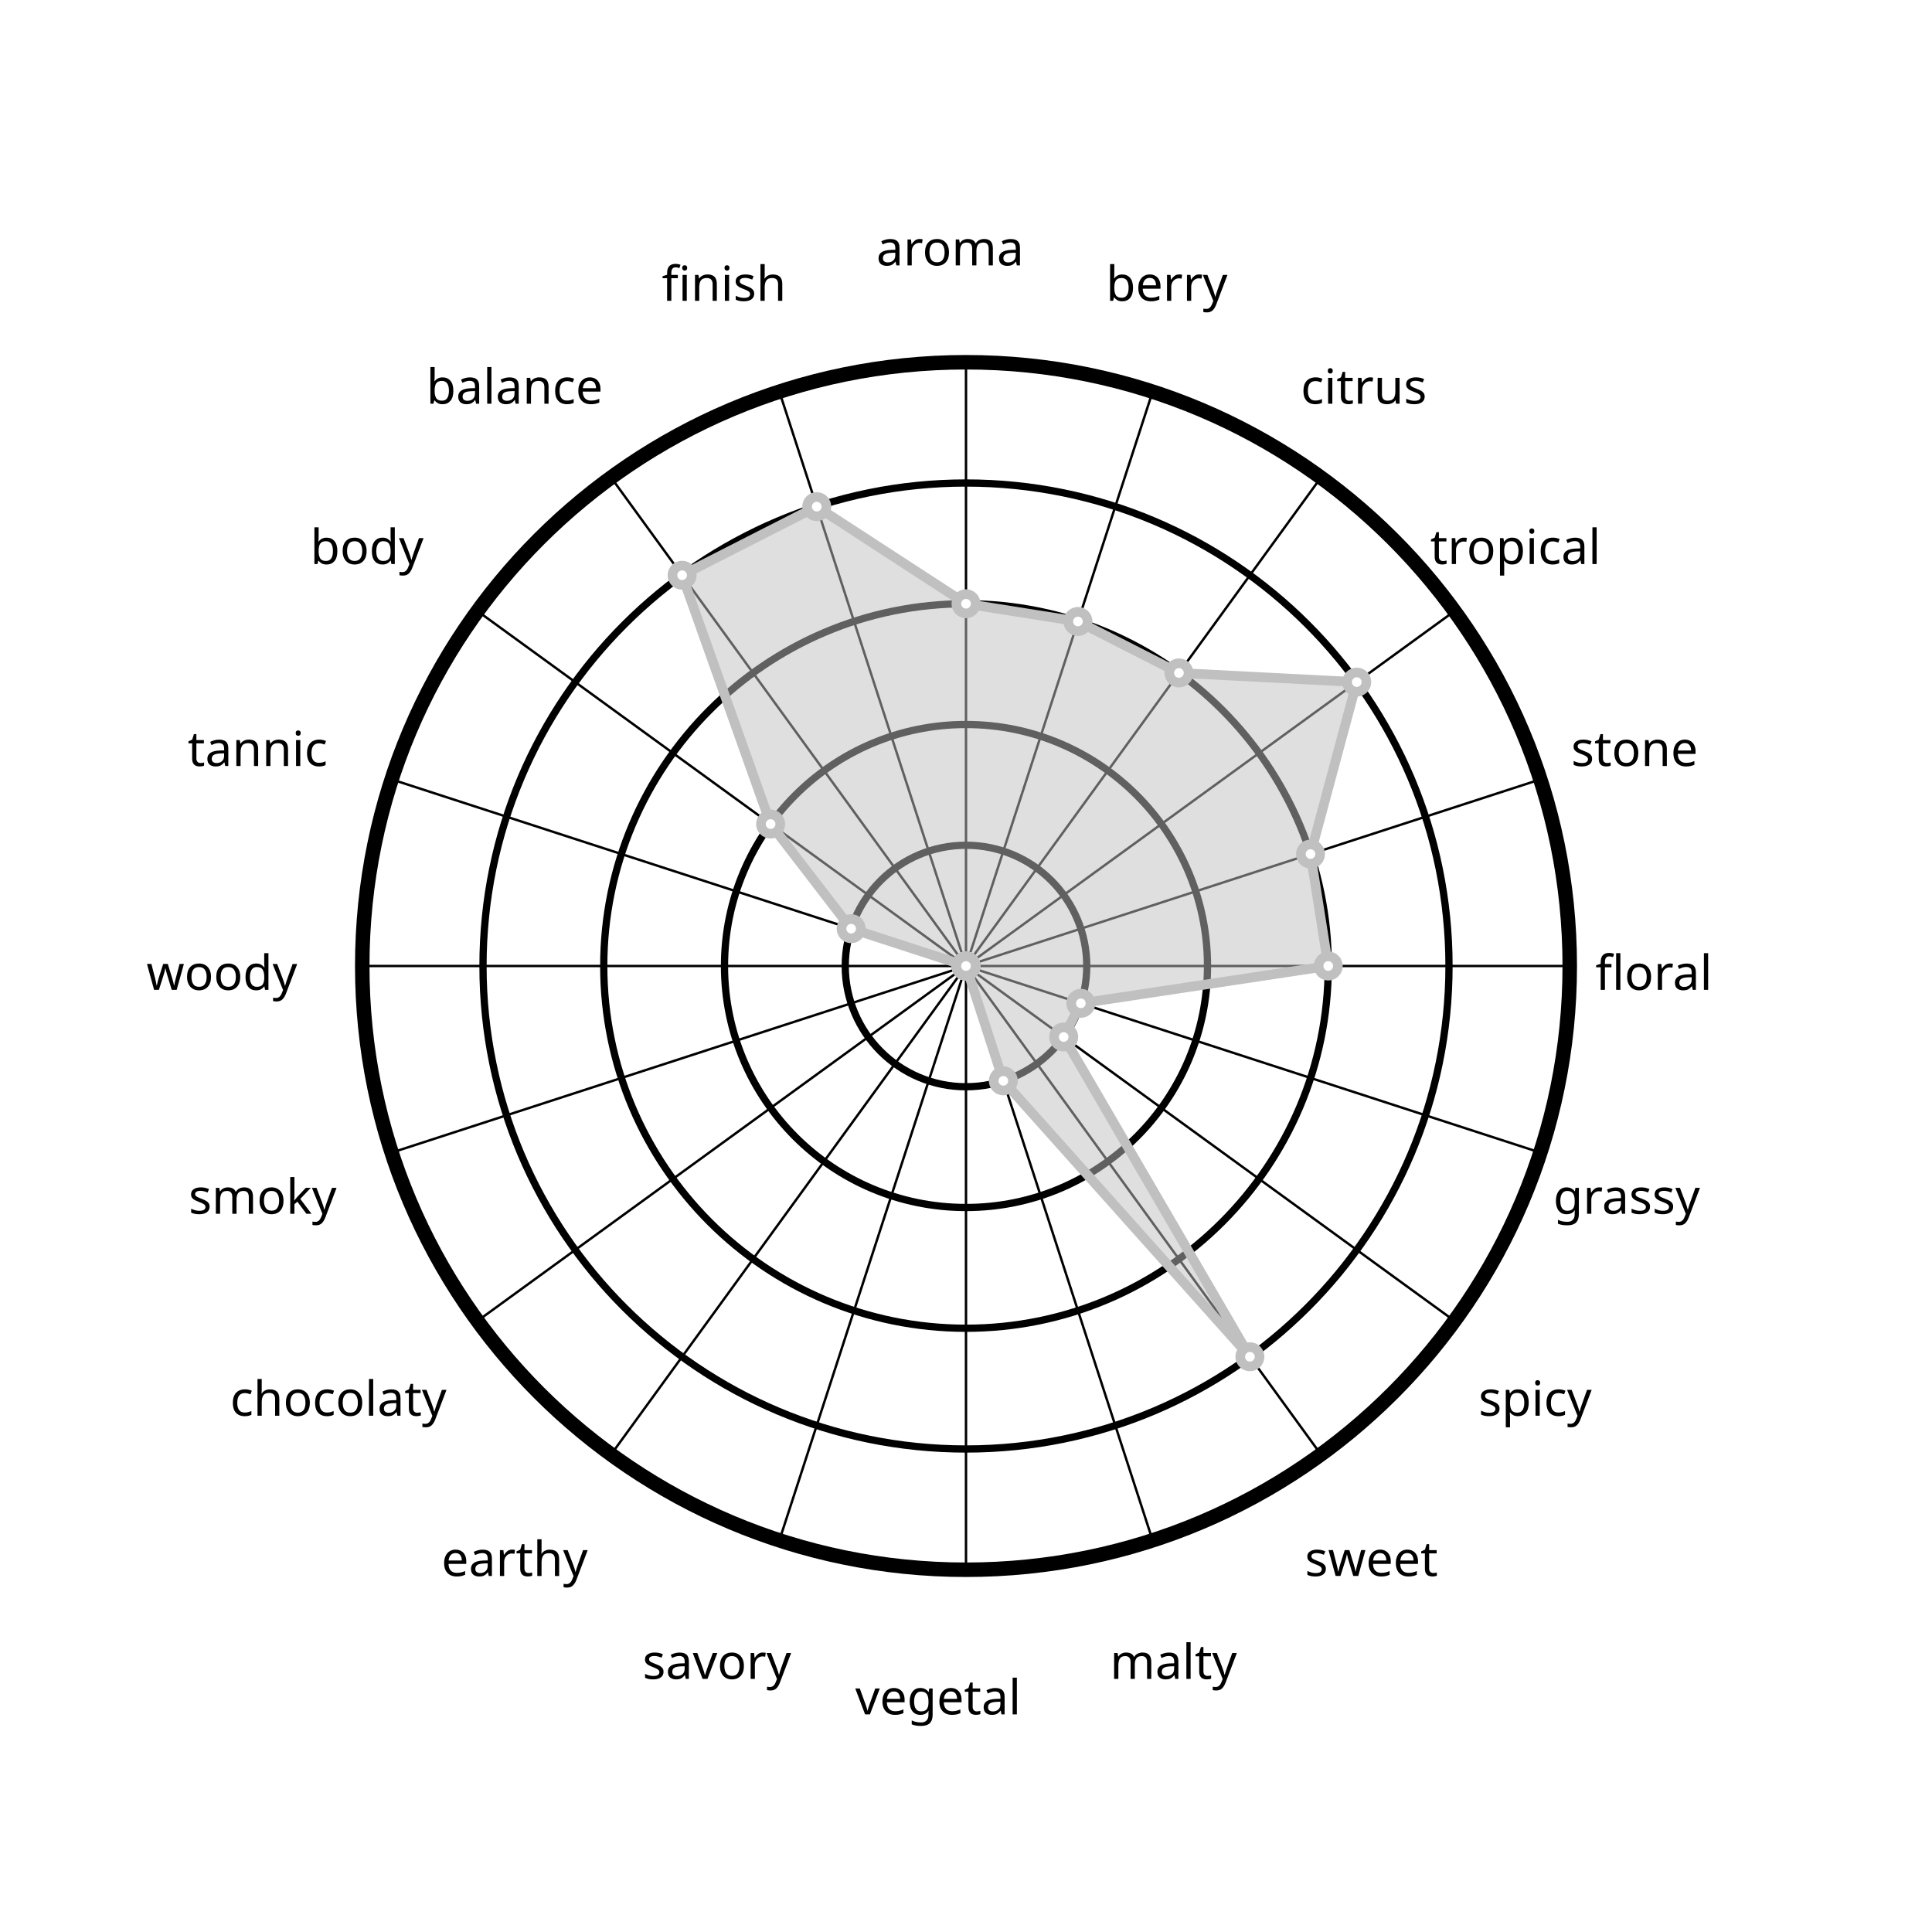
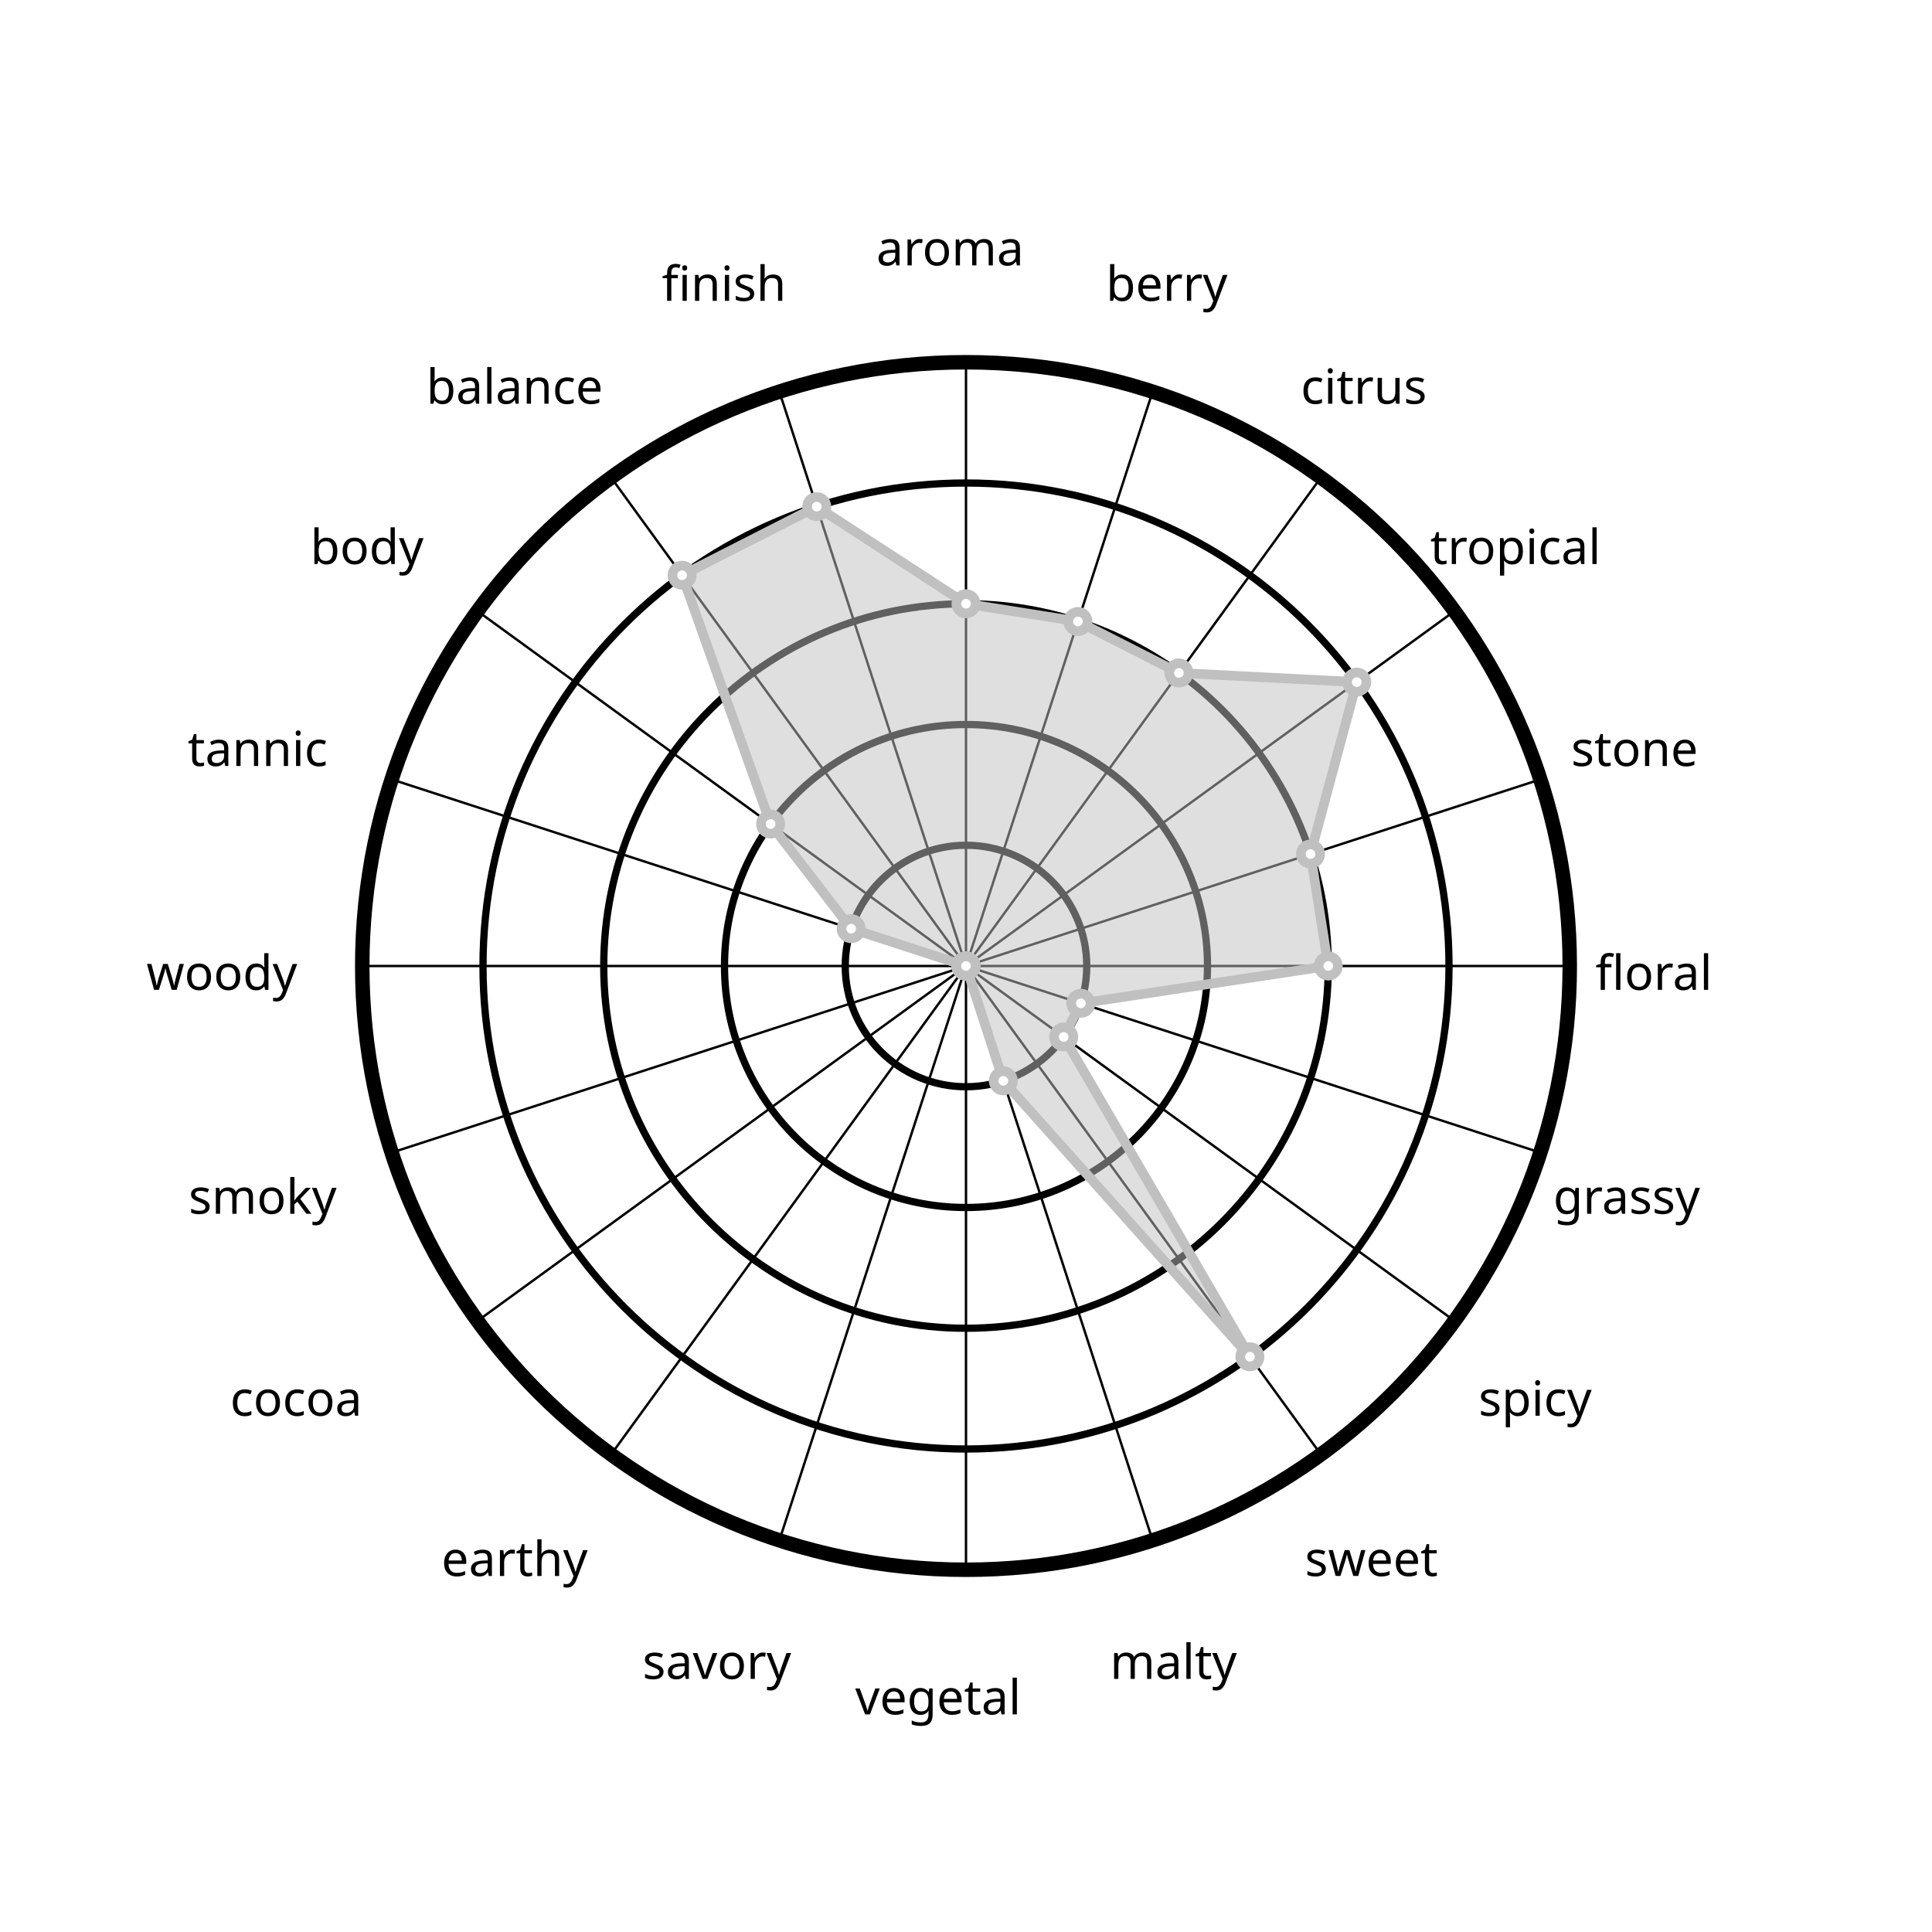
<svg xmlns="http://www.w3.org/2000/svg" id="d3wheel" class="wheel-container__flavor-wheel" viewBox="-400 -400 800 800" version="1.1" baseProfile="full" style="block-size:850px;height:850px;inline-size:850px;perspective-origin:425px 425px;transform-origin:425px 425px;width:850px;">
  <g class="flavor-wheel__ring-grid" style="block-size:auto;height:auto;inline-size:auto;overflow-block:visible;overflow-inline:visible;overflow-x:visible;overflow-y:visible;perspective-origin:400px 400px;transform-origin:0px 0px;width:auto;">
    <circle cx="0" cy="0" r="50" class="ring-grid__circle" style="block-size:auto;fill:none;height:auto;inline-size:auto;overflow-block:visible;overflow-inline:visible;overflow-x:visible;overflow-y:visible;perspective-origin:400px 400px;r:50px;stroke:rgb(0, 0, 0);stroke-width:3px;transform-origin:0px 0px;user-select:none;width:auto;" />
    <circle cx="0" cy="0" r="100" class="ring-grid__circle" style="block-size:auto;fill:none;height:auto;inline-size:auto;overflow-block:visible;overflow-inline:visible;overflow-x:visible;overflow-y:visible;perspective-origin:400px 400px;r:100px;stroke:rgb(0, 0, 0);stroke-width:3px;transform-origin:0px 0px;user-select:none;width:auto;" />
    <circle cx="0" cy="0" r="150" class="ring-grid__circle" style="block-size:auto;fill:none;height:auto;inline-size:auto;overflow-block:visible;overflow-inline:visible;overflow-x:visible;overflow-y:visible;perspective-origin:400px 400px;r:150px;stroke:rgb(0, 0, 0);stroke-width:3px;transform-origin:0px 0px;user-select:none;width:auto;" />
    <circle cx="0" cy="0" r="200" class="ring-grid__circle" style="block-size:auto;fill:none;height:auto;inline-size:auto;overflow-block:visible;overflow-inline:visible;overflow-x:visible;overflow-y:visible;perspective-origin:400px 400px;r:200px;stroke:rgb(0, 0, 0);stroke-width:3px;transform-origin:0px 0px;user-select:none;width:auto;" />
    <circle cx="0" cy="0" r="250" class="ring-grid__circle" style="block-size:auto;fill:none;height:auto;inline-size:auto;overflow-block:visible;overflow-inline:visible;overflow-x:visible;overflow-y:visible;perspective-origin:400px 400px;r:250px;stroke:rgb(0, 0, 0);stroke-width:6px;transform-origin:0px 0px;user-select:none;width:auto;" />
  </g>
  <g class="flavor-wheel__ray-grid" style="block-size:auto;height:auto;inline-size:auto;overflow-block:visible;overflow-inline:visible;overflow-x:visible;overflow-y:visible;perspective-origin:400px 400px;transform-origin:0px 0px;width:auto;">
    <line x1="0" y1="0" x2="250" y2="0" class="ray-grid__ray" style="block-size:auto;height:auto;inline-size:auto;overflow-block:visible;overflow-inline:visible;overflow-x:visible;overflow-y:visible;perspective-origin:400px 400px;stroke:rgb(0, 0, 0);transform-origin:0px 0px;user-select:none;width:auto;" />
    <line x1="0" y1="0" x2="237.764" y2="-77.254" class="ray-grid__ray" style="block-size:auto;height:auto;inline-size:auto;overflow-block:visible;overflow-inline:visible;overflow-x:visible;overflow-y:visible;perspective-origin:400px 400px;stroke:rgb(0, 0, 0);transform-origin:0px 0px;user-select:none;width:auto;" />
    <line x1="0" y1="0" x2="202.254" y2="-146.946" class="ray-grid__ray" style="block-size:auto;height:auto;inline-size:auto;overflow-block:visible;overflow-inline:visible;overflow-x:visible;overflow-y:visible;perspective-origin:400px 400px;stroke:rgb(0, 0, 0);transform-origin:0px 0px;user-select:none;width:auto;" />
    <line x1="0" y1="0" x2="146.946" y2="-202.254" class="ray-grid__ray" style="block-size:auto;height:auto;inline-size:auto;overflow-block:visible;overflow-inline:visible;overflow-x:visible;overflow-y:visible;perspective-origin:400px 400px;stroke:rgb(0, 0, 0);transform-origin:0px 0px;user-select:none;width:auto;" />
    <line x1="0" y1="0" x2="77.254" y2="-237.764" class="ray-grid__ray" style="block-size:auto;height:auto;inline-size:auto;overflow-block:visible;overflow-inline:visible;overflow-x:visible;overflow-y:visible;perspective-origin:400px 400px;stroke:rgb(0, 0, 0);transform-origin:0px 0px;user-select:none;width:auto;" />
    <line x1="0" y1="0" x2="1.5308084989341916e-14" y2="-250" class="ray-grid__ray" style="block-size:auto;height:auto;inline-size:auto;overflow-block:visible;overflow-inline:visible;overflow-x:visible;overflow-y:visible;perspective-origin:400px 400px;stroke:rgb(0, 0, 0);transform-origin:0px 0px;user-select:none;width:auto;" />
    <line x1="0" y1="0" x2="-77.254" y2="-237.764" class="ray-grid__ray" style="block-size:auto;height:auto;inline-size:auto;overflow-block:visible;overflow-inline:visible;overflow-x:visible;overflow-y:visible;perspective-origin:400px 400px;stroke:rgb(0, 0, 0);transform-origin:0px 0px;user-select:none;width:auto;" />
    <line x1="0" y1="0" x2="-146.946" y2="-202.254" class="ray-grid__ray" style="block-size:auto;height:auto;inline-size:auto;overflow-block:visible;overflow-inline:visible;overflow-x:visible;overflow-y:visible;perspective-origin:400px 400px;stroke:rgb(0, 0, 0);transform-origin:0px 0px;user-select:none;width:auto;" />
    <line x1="0" y1="0" x2="-202.254" y2="-146.946" class="ray-grid__ray" style="block-size:auto;height:auto;inline-size:auto;overflow-block:visible;overflow-inline:visible;overflow-x:visible;overflow-y:visible;perspective-origin:400px 400px;stroke:rgb(0, 0, 0);transform-origin:0px 0px;user-select:none;width:auto;" />
    <line x1="0" y1="0" x2="-237.764" y2="-77.254" class="ray-grid__ray" style="block-size:auto;height:auto;inline-size:auto;overflow-block:visible;overflow-inline:visible;overflow-x:visible;overflow-y:visible;perspective-origin:400px 400px;stroke:rgb(0, 0, 0);transform-origin:0px 0px;user-select:none;width:auto;" />
    <line x1="0" y1="0" x2="-250" y2="-3.061616997868383e-14" class="ray-grid__ray" style="block-size:auto;height:auto;inline-size:auto;overflow-block:visible;overflow-inline:visible;overflow-x:visible;overflow-y:visible;perspective-origin:400px 400px;stroke:rgb(0, 0, 0);transform-origin:0px 0px;user-select:none;width:auto;" />
    <line x1="0" y1="0" x2="-237.764" y2="77.254" class="ray-grid__ray" style="block-size:auto;height:auto;inline-size:auto;overflow-block:visible;overflow-inline:visible;overflow-x:visible;overflow-y:visible;perspective-origin:400px 400px;stroke:rgb(0, 0, 0);transform-origin:0px 0px;user-select:none;width:auto;" />
    <line x1="0" y1="0" x2="-202.254" y2="146.946" class="ray-grid__ray" style="block-size:auto;height:auto;inline-size:auto;overflow-block:visible;overflow-inline:visible;overflow-x:visible;overflow-y:visible;perspective-origin:400px 400px;stroke:rgb(0, 0, 0);transform-origin:0px 0px;user-select:none;width:auto;" />
    <line x1="0" y1="0" x2="-146.946" y2="202.254" class="ray-grid__ray" style="block-size:auto;height:auto;inline-size:auto;overflow-block:visible;overflow-inline:visible;overflow-x:visible;overflow-y:visible;perspective-origin:400px 400px;stroke:rgb(0, 0, 0);transform-origin:0px 0px;user-select:none;width:auto;" />
    <line x1="0" y1="0" x2="-77.254" y2="237.764" class="ray-grid__ray" style="block-size:auto;height:auto;inline-size:auto;overflow-block:visible;overflow-inline:visible;overflow-x:visible;overflow-y:visible;perspective-origin:400px 400px;stroke:rgb(0, 0, 0);transform-origin:0px 0px;user-select:none;width:auto;" />
    <line x1="0" y1="0" x2="-4.5924254968025744e-14" y2="250" class="ray-grid__ray" style="block-size:auto;height:auto;inline-size:auto;overflow-block:visible;overflow-inline:visible;overflow-x:visible;overflow-y:visible;perspective-origin:400px 400px;stroke:rgb(0, 0, 0);transform-origin:0px 0px;user-select:none;width:auto;" />
    <line x1="0" y1="0" x2="77.254" y2="237.764" class="ray-grid__ray" style="block-size:auto;height:auto;inline-size:auto;overflow-block:visible;overflow-inline:visible;overflow-x:visible;overflow-y:visible;perspective-origin:400px 400px;stroke:rgb(0, 0, 0);transform-origin:0px 0px;user-select:none;width:auto;" />
    <line x1="0" y1="0" x2="146.946" y2="202.254" class="ray-grid__ray" style="block-size:auto;height:auto;inline-size:auto;overflow-block:visible;overflow-inline:visible;overflow-x:visible;overflow-y:visible;perspective-origin:400px 400px;stroke:rgb(0, 0, 0);transform-origin:0px 0px;user-select:none;width:auto;" />
    <line x1="0" y1="0" x2="202.254" y2="146.946" class="ray-grid__ray" style="block-size:auto;height:auto;inline-size:auto;overflow-block:visible;overflow-inline:visible;overflow-x:visible;overflow-y:visible;perspective-origin:400px 400px;stroke:rgb(0, 0, 0);transform-origin:0px 0px;user-select:none;width:auto;" />
    <line x1="0" y1="0" x2="237.764" y2="77.254" class="ray-grid__ray" style="block-size:auto;height:auto;inline-size:auto;overflow-block:visible;overflow-inline:visible;overflow-x:visible;overflow-y:visible;perspective-origin:400px 400px;stroke:rgb(0, 0, 0);transform-origin:0px 0px;user-select:none;width:auto;" />
  </g>
  <g class="flavor-wheel__flavor-labels" style="block-size:auto;height:auto;inline-size:auto;overflow-block:visible;overflow-inline:visible;overflow-x:visible;overflow-y:visible;perspective-origin:400px 400px;transform-origin:0px 0px;width:auto;">
    <text class="flavor-labels__label" x="260.627" y="-10.118" style="block-size:auto;font-family:sans-serif;font-size:20px;height:auto;inline-size:auto;overflow-block:visible;overflow-inline:visible;overflow-x:visible;overflow-y:visible;perspective-origin:400px 400px;text-transform:uppercase;transform-origin:0px 0px;width:auto;">
      <tspan class="label__line" x="260.627" dy="1em" style="block-size:auto;font-family:sans-serif;font-size:20px;height:auto;inline-size:auto;overflow-block:visible;overflow-inline:visible;overflow-x:visible;overflow-y:visible;perspective-origin:41.333px 10.75px;text-transform:uppercase;transform-origin:0px 0px;width:auto;">floral</tspan>
    </text>
    <text class="flavor-labels__label" x="250.572" y="-102.823" style="block-size:auto;font-family:sans-serif;font-size:20px;height:auto;inline-size:auto;overflow-block:visible;overflow-inline:visible;overflow-x:visible;overflow-y:visible;perspective-origin:400px 400px;text-transform:uppercase;transform-origin:0px 0px;width:auto;">
      <tspan class="label__line" x="250.572" dy="1em" style="block-size:auto;font-family:sans-serif;font-size:20px;height:auto;inline-size:auto;overflow-block:visible;overflow-inline:visible;overflow-x:visible;overflow-y:visible;perspective-origin:36.417px 10.75px;text-transform:uppercase;transform-origin:0px 0px;width:auto;">stone</tspan>
    </text>
    <text class="flavor-labels__label" x="192.227" y="-186.453" style="block-size:auto;font-family:sans-serif;font-size:20px;height:auto;inline-size:auto;overflow-block:visible;overflow-inline:visible;overflow-x:visible;overflow-y:visible;perspective-origin:400px 400px;text-transform:uppercase;transform-origin:0px 0px;width:auto;">
      <tspan class="label__line" x="192.227" dy="1em" style="block-size:auto;font-family:sans-serif;font-size:20px;height:auto;inline-size:auto;overflow-block:visible;overflow-inline:visible;overflow-x:visible;overflow-y:visible;perspective-origin:53.133px 10.75px;text-transform:uppercase;transform-origin:0px 0px;width:auto;">tropical</tspan>
    </text>
    <text class="flavor-labels__label" x="138.641" y="-252.823" style="block-size:auto;font-family:sans-serif;font-size:20px;height:auto;inline-size:auto;overflow-block:visible;overflow-inline:visible;overflow-x:visible;overflow-y:visible;perspective-origin:400px 400px;text-transform:uppercase;transform-origin:0px 0px;width:auto;">
      <tspan class="label__line" x="138.641" dy="1em" style="block-size:auto;font-family:sans-serif;font-size:20px;height:auto;inline-size:auto;overflow-block:visible;overflow-inline:visible;overflow-x:visible;overflow-y:visible;perspective-origin:39.55px 10.75px;text-transform:uppercase;transform-origin:0px 0px;width:auto;">citrus</tspan>
    </text>
    <text class="flavor-labels__label" x="57.96" y="-295.435" style="block-size:auto;font-family:sans-serif;font-size:20px;height:auto;inline-size:auto;overflow-block:visible;overflow-inline:visible;overflow-x:visible;overflow-y:visible;perspective-origin:400px 400px;text-transform:uppercase;transform-origin:0px 0px;width:auto;">
      <tspan class="label__line" x="57.96" dy="1em" style="block-size:auto;font-family:sans-serif;font-size:20px;height:auto;inline-size:auto;overflow-block:visible;overflow-inline:visible;overflow-x:visible;overflow-y:visible;perspective-origin:36.417px 10.75px;text-transform:uppercase;transform-origin:0px 0px;width:auto;">berry</tspan>
    </text>
    <text class="flavor-labels__label" x="-37.137" y="-310.118" style="block-size:auto;font-family:sans-serif;font-size:20px;height:auto;inline-size:auto;overflow-block:visible;overflow-inline:visible;overflow-x:visible;overflow-y:visible;perspective-origin:400px 400px;text-transform:uppercase;transform-origin:0px 0px;width:auto;">
      <tspan class="label__line" x="-37.137" dy="1em" style="block-size:auto;font-family:sans-serif;font-size:20px;height:auto;inline-size:auto;overflow-block:visible;overflow-inline:visible;overflow-x:visible;overflow-y:visible;perspective-origin:38.958px 10.75px;text-transform:uppercase;transform-origin:0px 0px;width:auto;">aroma</tspan>
    </text>
    <text class="flavor-labels__label" x="-125.952" y="-295.435" style="block-size:auto;font-family:sans-serif;font-size:20px;height:auto;inline-size:auto;overflow-block:visible;overflow-inline:visible;overflow-x:visible;overflow-y:visible;perspective-origin:400px 400px;text-transform:uppercase;transform-origin:0px 0px;width:auto;">
      <tspan class="label__line" x="-125.952" dy="1em" style="block-size:auto;font-family:sans-serif;font-size:20px;height:auto;inline-size:auto;overflow-block:visible;overflow-inline:visible;overflow-x:visible;overflow-y:visible;perspective-origin:34.825px 10.75px;text-transform:uppercase;transform-origin:0px 0px;width:auto;">finish</tspan>
    </text>
    <text class="flavor-labels__label" x="-223.481" y="-252.823" style="block-size:auto;font-family:sans-serif;font-size:20px;height:auto;inline-size:auto;overflow-block:visible;overflow-inline:visible;overflow-x:visible;overflow-y:visible;perspective-origin:400px 400px;text-transform:uppercase;transform-origin:0px 0px;width:auto;">
      <tspan class="label__line" x="-223.481" dy="1em" style="block-size:auto;font-family:sans-serif;font-size:20px;height:auto;inline-size:auto;overflow-block:visible;overflow-inline:visible;overflow-x:visible;overflow-y:visible;perspective-origin:49.592px 10.75px;text-transform:uppercase;transform-origin:0px 0px;width:auto;">balance</tspan>
    </text>
    <text class="flavor-labels__label" x="-271.513" y="-186.453" style="block-size:auto;font-family:sans-serif;font-size:20px;height:auto;inline-size:auto;overflow-block:visible;overflow-inline:visible;overflow-x:visible;overflow-y:visible;perspective-origin:400px 400px;text-transform:uppercase;transform-origin:0px 0px;width:auto;">
      <tspan class="label__line" x="-271.513" dy="1em" style="block-size:auto;font-family:sans-serif;font-size:20px;height:auto;inline-size:auto;overflow-block:visible;overflow-inline:visible;overflow-x:visible;overflow-y:visible;perspective-origin:30.108px 10.75px;text-transform:uppercase;transform-origin:0px 0px;width:auto;">body</tspan>
    </text>
    <text class="flavor-labels__label" x="-322.274" y="-102.823" style="block-size:auto;font-family:sans-serif;font-size:20px;height:auto;inline-size:auto;overflow-block:visible;overflow-inline:visible;overflow-x:visible;overflow-y:visible;perspective-origin:400px 400px;text-transform:uppercase;transform-origin:0px 0px;width:auto;">
      <tspan class="label__line" x="-322.274" dy="1em" style="block-size:auto;font-family:sans-serif;font-size:20px;height:auto;inline-size:auto;overflow-block:visible;overflow-inline:visible;overflow-x:visible;overflow-y:visible;perspective-origin:38.767px 10.75px;text-transform:uppercase;transform-origin:0px 0px;width:auto;">tannic</tspan>
    </text>
    <text class="flavor-labels__label" x="-339.357" y="-10.118" style="block-size:auto;font-family:sans-serif;font-size:20px;height:auto;inline-size:auto;overflow-block:visible;overflow-inline:visible;overflow-x:visible;overflow-y:visible;perspective-origin:400px 400px;text-transform:uppercase;transform-origin:0px 0px;width:auto;">
      <tspan class="label__line" x="-339.357" dy="1em" style="block-size:auto;font-family:sans-serif;font-size:20px;height:auto;inline-size:auto;overflow-block:visible;overflow-inline:visible;overflow-x:visible;overflow-y:visible;perspective-origin:41.317px 10.75px;text-transform:uppercase;transform-origin:0px 0px;width:auto;">woody</tspan>
    </text>
    <text class="flavor-labels__label" x="-321.897" y="82.587" style="block-size:auto;font-family:sans-serif;font-size:20px;height:auto;inline-size:auto;overflow-block:visible;overflow-inline:visible;overflow-x:visible;overflow-y:visible;perspective-origin:400px 400px;text-transform:uppercase;transform-origin:0px 0px;width:auto;">
      <tspan class="label__line" x="-321.897" dy="1em" style="block-size:auto;font-family:sans-serif;font-size:20px;height:auto;inline-size:auto;overflow-block:visible;overflow-inline:visible;overflow-x:visible;overflow-y:visible;perspective-origin:38.367px 10.75px;text-transform:uppercase;transform-origin:0px 0px;width:auto;">smoky</tspan>
    </text>
    <text class="flavor-labels__label" x="-304.674" y="166.218" style="block-size:auto;font-family:sans-serif;font-size:20px;height:auto;inline-size:auto;overflow-block:visible;overflow-inline:visible;overflow-x:visible;overflow-y:visible;perspective-origin:400px 400px;text-transform:uppercase;transform-origin:0px 0px;width:auto;">
-       <tspan class="label__line" x="-304.674" dy="1em" style="block-size:auto;font-family:sans-serif;font-size:20px;height:auto;inline-size:auto;overflow-block:visible;overflow-inline:visible;overflow-x:visible;overflow-y:visible;perspective-origin:65.342px 10.75px;text-transform:uppercase;transform-origin:0px 0px;width:auto;">chocolaty</tspan>
+       <tspan class="label__line" x="-304.674" dy="1em" style="block-size:auto;font-family:sans-serif;font-size:20px;height:auto;inline-size:auto;overflow-block:visible;overflow-inline:visible;overflow-x:visible;overflow-y:visible;perspective-origin:65.342px 10.75px;text-transform:uppercase;transform-origin:0px 0px;width:auto;">cocoa</tspan>
    </text>
    <text class="flavor-labels__label" x="-217.19" y="232.587" style="block-size:auto;font-family:sans-serif;font-size:20px;height:auto;inline-size:auto;overflow-block:visible;overflow-inline:visible;overflow-x:visible;overflow-y:visible;perspective-origin:400px 400px;text-transform:uppercase;transform-origin:0px 0px;width:auto;">
      <tspan class="label__line" x="-217.19" dy="1em" style="block-size:auto;font-family:sans-serif;font-size:20px;height:auto;inline-size:auto;overflow-block:visible;overflow-inline:visible;overflow-x:visible;overflow-y:visible;perspective-origin:42.908px 10.75px;text-transform:uppercase;transform-origin:0px 0px;width:auto;">earthy</tspan>
    </text>
    <text class="flavor-labels__label" x="-133.936" y="275.199" style="block-size:auto;font-family:sans-serif;font-size:20px;height:auto;inline-size:auto;overflow-block:visible;overflow-inline:visible;overflow-x:visible;overflow-y:visible;perspective-origin:400px 400px;text-transform:uppercase;transform-origin:0px 0px;width:auto;">
      <tspan class="label__line" x="-133.936" dy="1em" style="block-size:auto;font-family:sans-serif;font-size:20px;height:auto;inline-size:auto;overflow-block:visible;overflow-inline:visible;overflow-x:visible;overflow-y:visible;perspective-origin:43.308px 10.75px;text-transform:uppercase;transform-origin:0px 0px;width:auto;">savory</tspan>
    </text>
    <text class="flavor-labels__label" x="-45.851" y="289.882" style="block-size:auto;font-family:sans-serif;font-size:20px;height:auto;inline-size:auto;overflow-block:visible;overflow-inline:visible;overflow-x:visible;overflow-y:visible;perspective-origin:400px 400px;text-transform:uppercase;transform-origin:0px 0px;width:auto;">
      <tspan class="label__line" x="-45.851" dy="1em" style="block-size:auto;font-family:sans-serif;font-size:20px;height:auto;inline-size:auto;overflow-block:visible;overflow-inline:visible;overflow-x:visible;overflow-y:visible;perspective-origin:48.217px 10.75px;text-transform:uppercase;transform-origin:0px 0px;width:auto;">vegetal</tspan>
    </text>
    <text class="flavor-labels__label" x="59.638" y="275.199" style="block-size:auto;font-family:sans-serif;font-size:20px;height:auto;inline-size:auto;overflow-block:visible;overflow-inline:visible;overflow-x:visible;overflow-y:visible;perspective-origin:400px 400px;text-transform:uppercase;transform-origin:0px 0px;width:auto;">
      <tspan class="label__line" x="59.638" dy="1em" style="block-size:auto;font-family:sans-serif;font-size:20px;height:auto;inline-size:auto;overflow-block:visible;overflow-inline:visible;overflow-x:visible;overflow-y:visible;perspective-origin:34.633px 10.75px;text-transform:uppercase;transform-origin:0px 0px;width:auto;">malty</tspan>
    </text>
    <text class="flavor-labels__label" x="140.32" y="232.587" style="block-size:auto;font-family:sans-serif;font-size:20px;height:auto;inline-size:auto;overflow-block:visible;overflow-inline:visible;overflow-x:visible;overflow-y:visible;perspective-origin:400px 400px;text-transform:uppercase;transform-origin:0px 0px;width:auto;">
      <tspan class="label__line" x="140.32" dy="1em" style="block-size:auto;font-family:sans-serif;font-size:20px;height:auto;inline-size:auto;overflow-block:visible;overflow-inline:visible;overflow-x:visible;overflow-y:visible;perspective-origin:37.767px 10.75px;text-transform:uppercase;transform-origin:0px 0px;width:auto;">sweet</tspan>
    </text>
    <text class="flavor-labels__label" x="212.235" y="166.218" style="block-size:auto;font-family:sans-serif;font-size:20px;height:auto;inline-size:auto;overflow-block:visible;overflow-inline:visible;overflow-x:visible;overflow-y:visible;perspective-origin:400px 400px;text-transform:uppercase;transform-origin:0px 0px;width:auto;">
      <tspan class="label__line" x="212.235" dy="1em" style="block-size:auto;font-family:sans-serif;font-size:20px;height:auto;inline-size:auto;overflow-block:visible;overflow-inline:visible;overflow-x:visible;overflow-y:visible;perspective-origin:31.875px 10.75px;text-transform:uppercase;transform-origin:0px 0px;width:auto;">spicy</tspan>
    </text>
    <text class="flavor-labels__label" x="243.176" y="82.587" style="block-size:auto;font-family:sans-serif;font-size:20px;height:auto;inline-size:auto;overflow-block:visible;overflow-inline:visible;overflow-x:visible;overflow-y:visible;perspective-origin:400px 400px;text-transform:uppercase;transform-origin:0px 0px;width:auto;">
      <tspan class="label__line" x="243.176" dy="1em" style="block-size:auto;font-family:sans-serif;font-size:20px;height:auto;inline-size:auto;overflow-block:visible;overflow-inline:visible;overflow-x:visible;overflow-y:visible;perspective-origin:44.275px 10.75px;text-transform:uppercase;transform-origin:0px 0px;width:auto;">grassy</tspan>
    </text>
  </g>
  <g class="flavor-wheel__data-polyline" style="block-size:auto;height:auto;inline-size:auto;overflow-block:visible;overflow-inline:visible;overflow-x:visible;overflow-y:visible;perspective-origin:400px 400px;transform-origin:0px 0px;width:auto;">
    <path class="data-polyline__path" d="M150,0L142.658,-46.353L161.803,-117.557L88.168,-121.353L46.353,-142.658L9.184850993605149e-15,-150L-61.803,-190.211L-117.557,-161.803L-80.902,-58.779L-47.553,-15.451L0,0L0,0L0,0L0,0L0,0L0,0L15.451,47.553L117.557,161.803L40.451,29.389L47.553,15.451L150,0" style="block-size:auto;d:path(&quot;M 150 0 L 142.658 -46.353 L 161.803 -117.557 L 88.168 -121.353 L 46.353 -142.658 L 9.18485e-15 -150 L -61.803 -190.211 L -117.557 -161.803 L -80.902 -58.779 L -47.553 -15.451 L 0 0 L 0 0 L 0 0 L 0 0 L 0 0 L 0 0 L 15.451 47.553 L 117.557 161.803 L 40.451 29.389 L 47.553 15.451 L 150 0&quot;);fill:rgba(192, 192, 192, 0.5);height:auto;inline-size:auto;overflow-block:visible;overflow-inline:visible;overflow-x:visible;overflow-y:visible;perspective-origin:400px 400px;stroke:rgb(192, 192, 192);stroke-width:4px;transform-origin:0px 0px;user-select:none;width:auto;" />
  </g>
  <g class="flavor-wheel__data-points" style="block-size:auto;height:auto;inline-size:auto;overflow-block:visible;overflow-inline:visible;overflow-x:visible;overflow-y:visible;perspective-origin:400px 400px;transform-origin:0px 0px;width:auto;">
    <g class="data-points__point-group" style="block-size:auto;height:auto;inline-size:auto;overflow-block:visible;overflow-inline:visible;overflow-x:visible;overflow-y:visible;perspective-origin:400px 400px;transform-origin:0px 0px;width:auto;">
      <circle class="data-points__point" r="4" cx="150" cy="0" style="block-size:auto;cx:150px;fill:rgb(255, 255, 255);height:auto;inline-size:auto;overflow-block:visible;overflow-inline:visible;overflow-x:visible;overflow-y:visible;perspective-origin:400px 400px;r:4px;stroke:rgb(192, 192, 192);stroke-width:4px;transform-origin:0px 0px;user-select:none;width:auto;" />
      <circle class="data-points__point" r="4" cx="142.658" cy="-46.353" style="block-size:auto;cx:142.658px;cy:-46.353px;fill:rgb(255, 255, 255);height:auto;inline-size:auto;overflow-block:visible;overflow-inline:visible;overflow-x:visible;overflow-y:visible;perspective-origin:400px 400px;r:4px;stroke:rgb(192, 192, 192);stroke-width:4px;transform-origin:0px 0px;user-select:none;width:auto;" />
      <circle class="data-points__point" r="4" cx="161.803" cy="-117.557" style="block-size:auto;cx:161.803px;cy:-117.557px;fill:rgb(255, 255, 255);height:auto;inline-size:auto;overflow-block:visible;overflow-inline:visible;overflow-x:visible;overflow-y:visible;perspective-origin:400px 400px;r:4px;stroke:rgb(192, 192, 192);stroke-width:4px;transform-origin:0px 0px;user-select:none;width:auto;" />
      <circle class="data-points__point" r="4" cx="88.168" cy="-121.353" style="block-size:auto;cx:88.168px;cy:-121.353px;fill:rgb(255, 255, 255);height:auto;inline-size:auto;overflow-block:visible;overflow-inline:visible;overflow-x:visible;overflow-y:visible;perspective-origin:400px 400px;r:4px;stroke:rgb(192, 192, 192);stroke-width:4px;transform-origin:0px 0px;user-select:none;width:auto;" />
      <circle class="data-points__point" r="4" cx="46.353" cy="-142.658" style="block-size:auto;cx:46.353px;cy:-142.658px;fill:rgb(255, 255, 255);height:auto;inline-size:auto;overflow-block:visible;overflow-inline:visible;overflow-x:visible;overflow-y:visible;perspective-origin:400px 400px;r:4px;stroke:rgb(192, 192, 192);stroke-width:4px;transform-origin:0px 0px;user-select:none;width:auto;" />
      <circle class="data-points__point" r="4" cx="9.184850993605149e-15" cy="-150" style="block-size:auto;cx:9.18485e-15px;cy:-150px;fill:rgb(255, 255, 255);height:auto;inline-size:auto;overflow-block:visible;overflow-inline:visible;overflow-x:visible;overflow-y:visible;perspective-origin:400px 400px;r:4px;stroke:rgb(192, 192, 192);stroke-width:4px;transform-origin:0px 0px;user-select:none;width:auto;" />
      <circle class="data-points__point" r="4" cx="-61.803" cy="-190.211" style="block-size:auto;cx:-61.803px;cy:-190.211px;fill:rgb(255, 255, 255);height:auto;inline-size:auto;overflow-block:visible;overflow-inline:visible;overflow-x:visible;overflow-y:visible;perspective-origin:400px 400px;r:4px;stroke:rgb(192, 192, 192);stroke-width:4px;transform-origin:0px 0px;user-select:none;width:auto;" />
      <circle class="data-points__point" r="4" cx="-117.557" cy="-161.803" style="block-size:auto;cx:-117.557px;cy:-161.803px;fill:rgb(255, 255, 255);height:auto;inline-size:auto;overflow-block:visible;overflow-inline:visible;overflow-x:visible;overflow-y:visible;perspective-origin:400px 400px;r:4px;stroke:rgb(192, 192, 192);stroke-width:4px;transform-origin:0px 0px;user-select:none;width:auto;" />
      <circle class="data-points__point" r="4" cx="-80.902" cy="-58.779" style="block-size:auto;cx:-80.902px;cy:-58.779px;fill:rgb(255, 255, 255);height:auto;inline-size:auto;overflow-block:visible;overflow-inline:visible;overflow-x:visible;overflow-y:visible;perspective-origin:400px 400px;r:4px;stroke:rgb(192, 192, 192);stroke-width:4px;transform-origin:0px 0px;user-select:none;width:auto;" />
      <circle class="data-points__point" r="4" cx="-47.553" cy="-15.451" style="block-size:auto;cx:-47.553px;cy:-15.451px;fill:rgb(255, 255, 255);height:auto;inline-size:auto;overflow-block:visible;overflow-inline:visible;overflow-x:visible;overflow-y:visible;perspective-origin:400px 400px;r:4px;stroke:rgb(192, 192, 192);stroke-width:4px;transform-origin:0px 0px;user-select:none;width:auto;" />
      <circle class="data-points__point" r="4" cx="0" cy="0" style="block-size:auto;fill:rgb(255, 255, 255);height:auto;inline-size:auto;overflow-block:visible;overflow-inline:visible;overflow-x:visible;overflow-y:visible;perspective-origin:400px 400px;r:4px;stroke:rgb(192, 192, 192);stroke-width:4px;transform-origin:0px 0px;user-select:none;width:auto;" />
      <circle class="data-points__point" r="4" cx="0" cy="0" style="block-size:auto;fill:rgb(255, 255, 255);height:auto;inline-size:auto;overflow-block:visible;overflow-inline:visible;overflow-x:visible;overflow-y:visible;perspective-origin:400px 400px;r:4px;stroke:rgb(192, 192, 192);stroke-width:4px;transform-origin:0px 0px;user-select:none;width:auto;" />
      <circle class="data-points__point" r="4" cx="0" cy="0" style="block-size:auto;fill:rgb(255, 255, 255);height:auto;inline-size:auto;overflow-block:visible;overflow-inline:visible;overflow-x:visible;overflow-y:visible;perspective-origin:400px 400px;r:4px;stroke:rgb(192, 192, 192);stroke-width:4px;transform-origin:0px 0px;user-select:none;width:auto;" />
      <circle class="data-points__point" r="4" cx="0" cy="0" style="block-size:auto;fill:rgb(255, 255, 255);height:auto;inline-size:auto;overflow-block:visible;overflow-inline:visible;overflow-x:visible;overflow-y:visible;perspective-origin:400px 400px;r:4px;stroke:rgb(192, 192, 192);stroke-width:4px;transform-origin:0px 0px;user-select:none;width:auto;" />
      <circle class="data-points__point" r="4" cx="0" cy="0" style="block-size:auto;fill:rgb(255, 255, 255);height:auto;inline-size:auto;overflow-block:visible;overflow-inline:visible;overflow-x:visible;overflow-y:visible;perspective-origin:400px 400px;r:4px;stroke:rgb(192, 192, 192);stroke-width:4px;transform-origin:0px 0px;user-select:none;width:auto;" />
      <circle class="data-points__point" r="4" cx="0" cy="0" style="block-size:auto;fill:rgb(255, 255, 255);height:auto;inline-size:auto;overflow-block:visible;overflow-inline:visible;overflow-x:visible;overflow-y:visible;perspective-origin:400px 400px;r:4px;stroke:rgb(192, 192, 192);stroke-width:4px;transform-origin:0px 0px;user-select:none;width:auto;" />
      <circle class="data-points__point" r="4" cx="15.451" cy="47.553" style="block-size:auto;cx:15.451px;cy:47.553px;fill:rgb(255, 255, 255);height:auto;inline-size:auto;overflow-block:visible;overflow-inline:visible;overflow-x:visible;overflow-y:visible;perspective-origin:400px 400px;r:4px;stroke:rgb(192, 192, 192);stroke-width:4px;transform-origin:0px 0px;user-select:none;width:auto;" />
      <circle class="data-points__point" r="4" cx="117.557" cy="161.803" style="block-size:auto;cx:117.557px;cy:161.803px;fill:rgb(255, 255, 255);height:auto;inline-size:auto;overflow-block:visible;overflow-inline:visible;overflow-x:visible;overflow-y:visible;perspective-origin:400px 400px;r:4px;stroke:rgb(192, 192, 192);stroke-width:4px;transform-origin:0px 0px;user-select:none;width:auto;" />
      <circle class="data-points__point" r="4" cx="40.451" cy="29.389" style="block-size:auto;cx:40.451px;cy:29.389px;fill:rgb(255, 255, 255);height:auto;inline-size:auto;overflow-block:visible;overflow-inline:visible;overflow-x:visible;overflow-y:visible;perspective-origin:400px 400px;r:4px;stroke:rgb(192, 192, 192);stroke-width:4px;transform-origin:0px 0px;user-select:none;width:auto;" />
      <circle class="data-points__point" r="4" cx="47.553" cy="15.451" style="block-size:auto;cx:47.553px;cy:15.451px;fill:rgb(255, 255, 255);height:auto;inline-size:auto;overflow-block:visible;overflow-inline:visible;overflow-x:visible;overflow-y:visible;perspective-origin:400px 400px;r:4px;stroke:rgb(192, 192, 192);stroke-width:4px;transform-origin:0px 0px;user-select:none;width:auto;" />
    </g>
  </g>
</svg>
